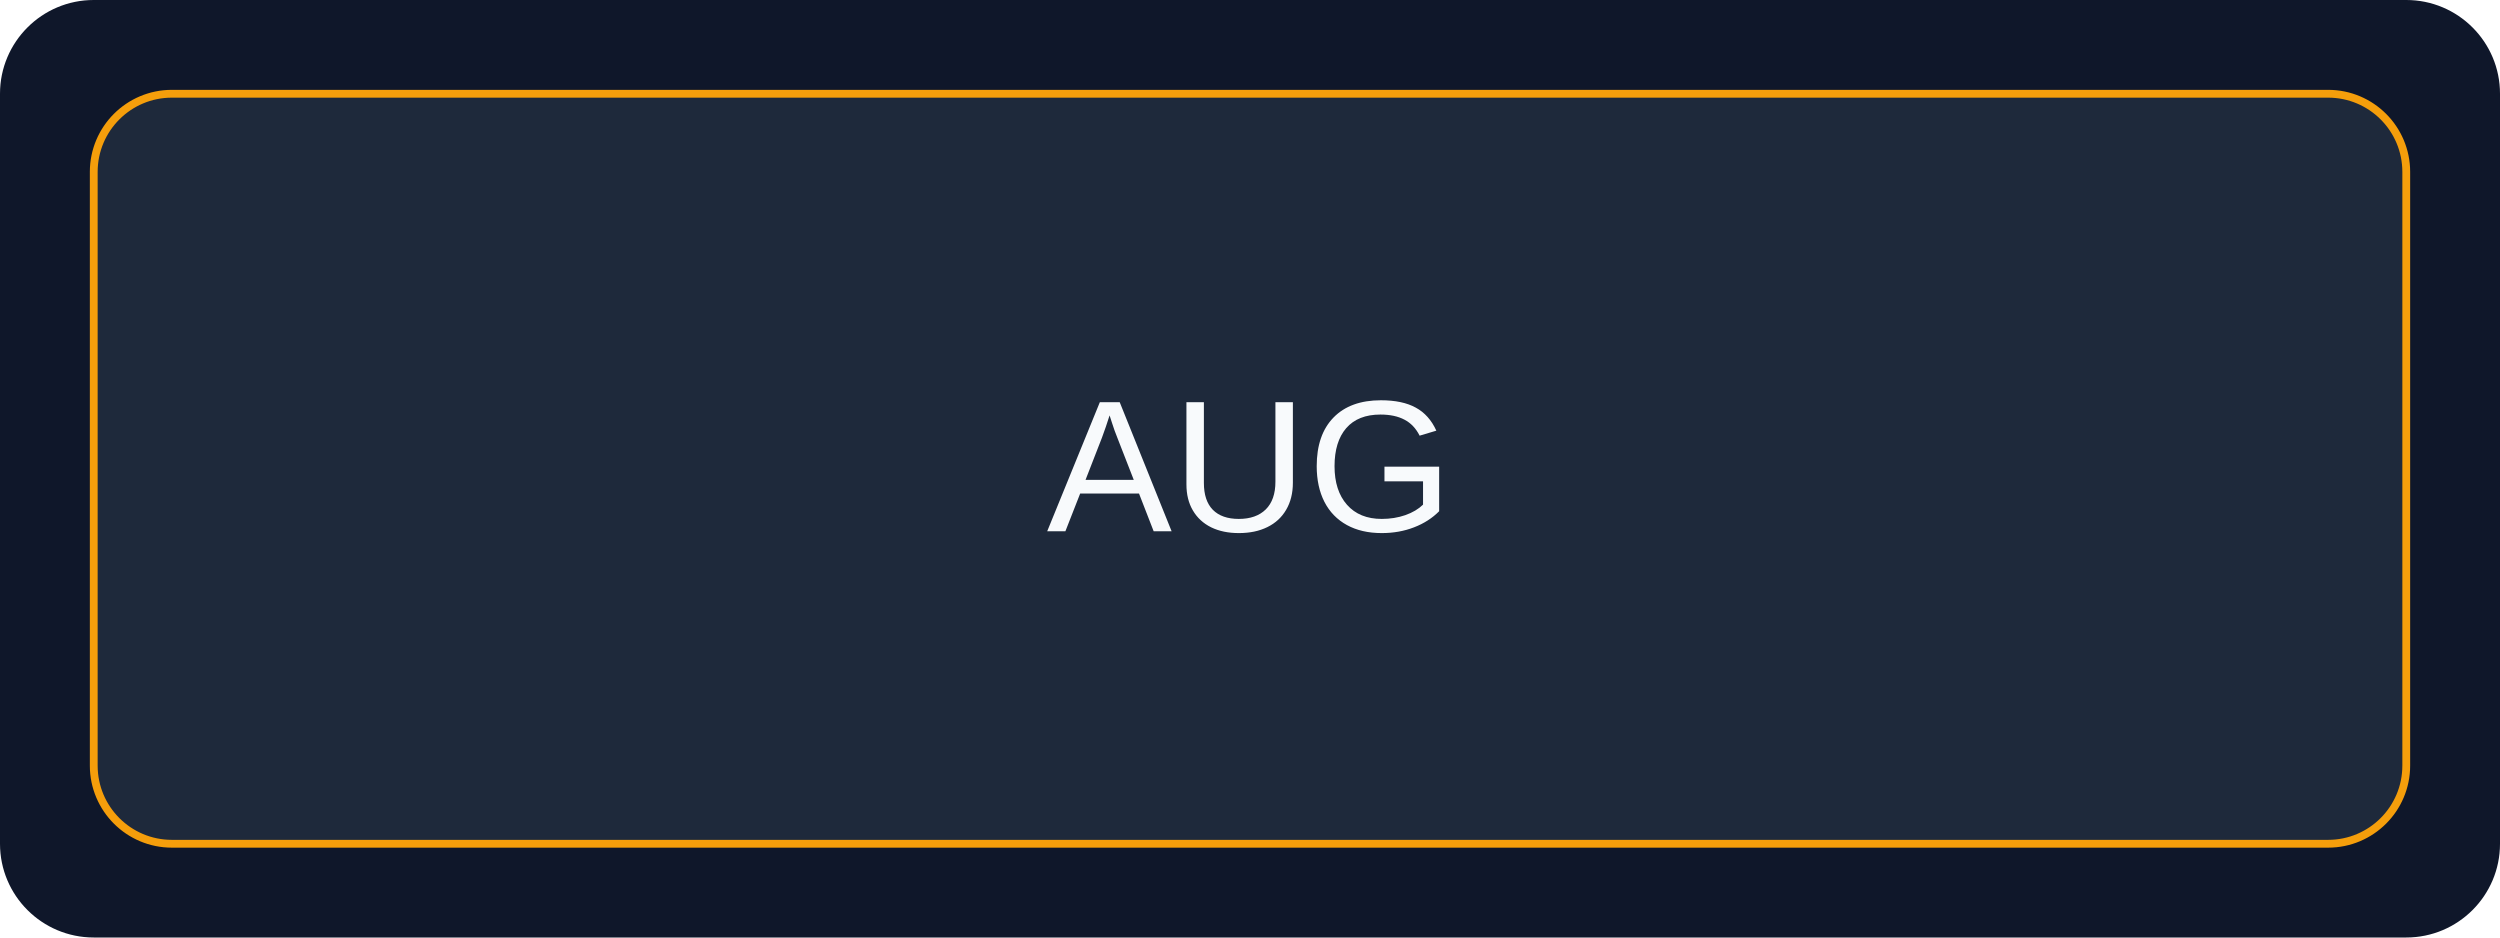
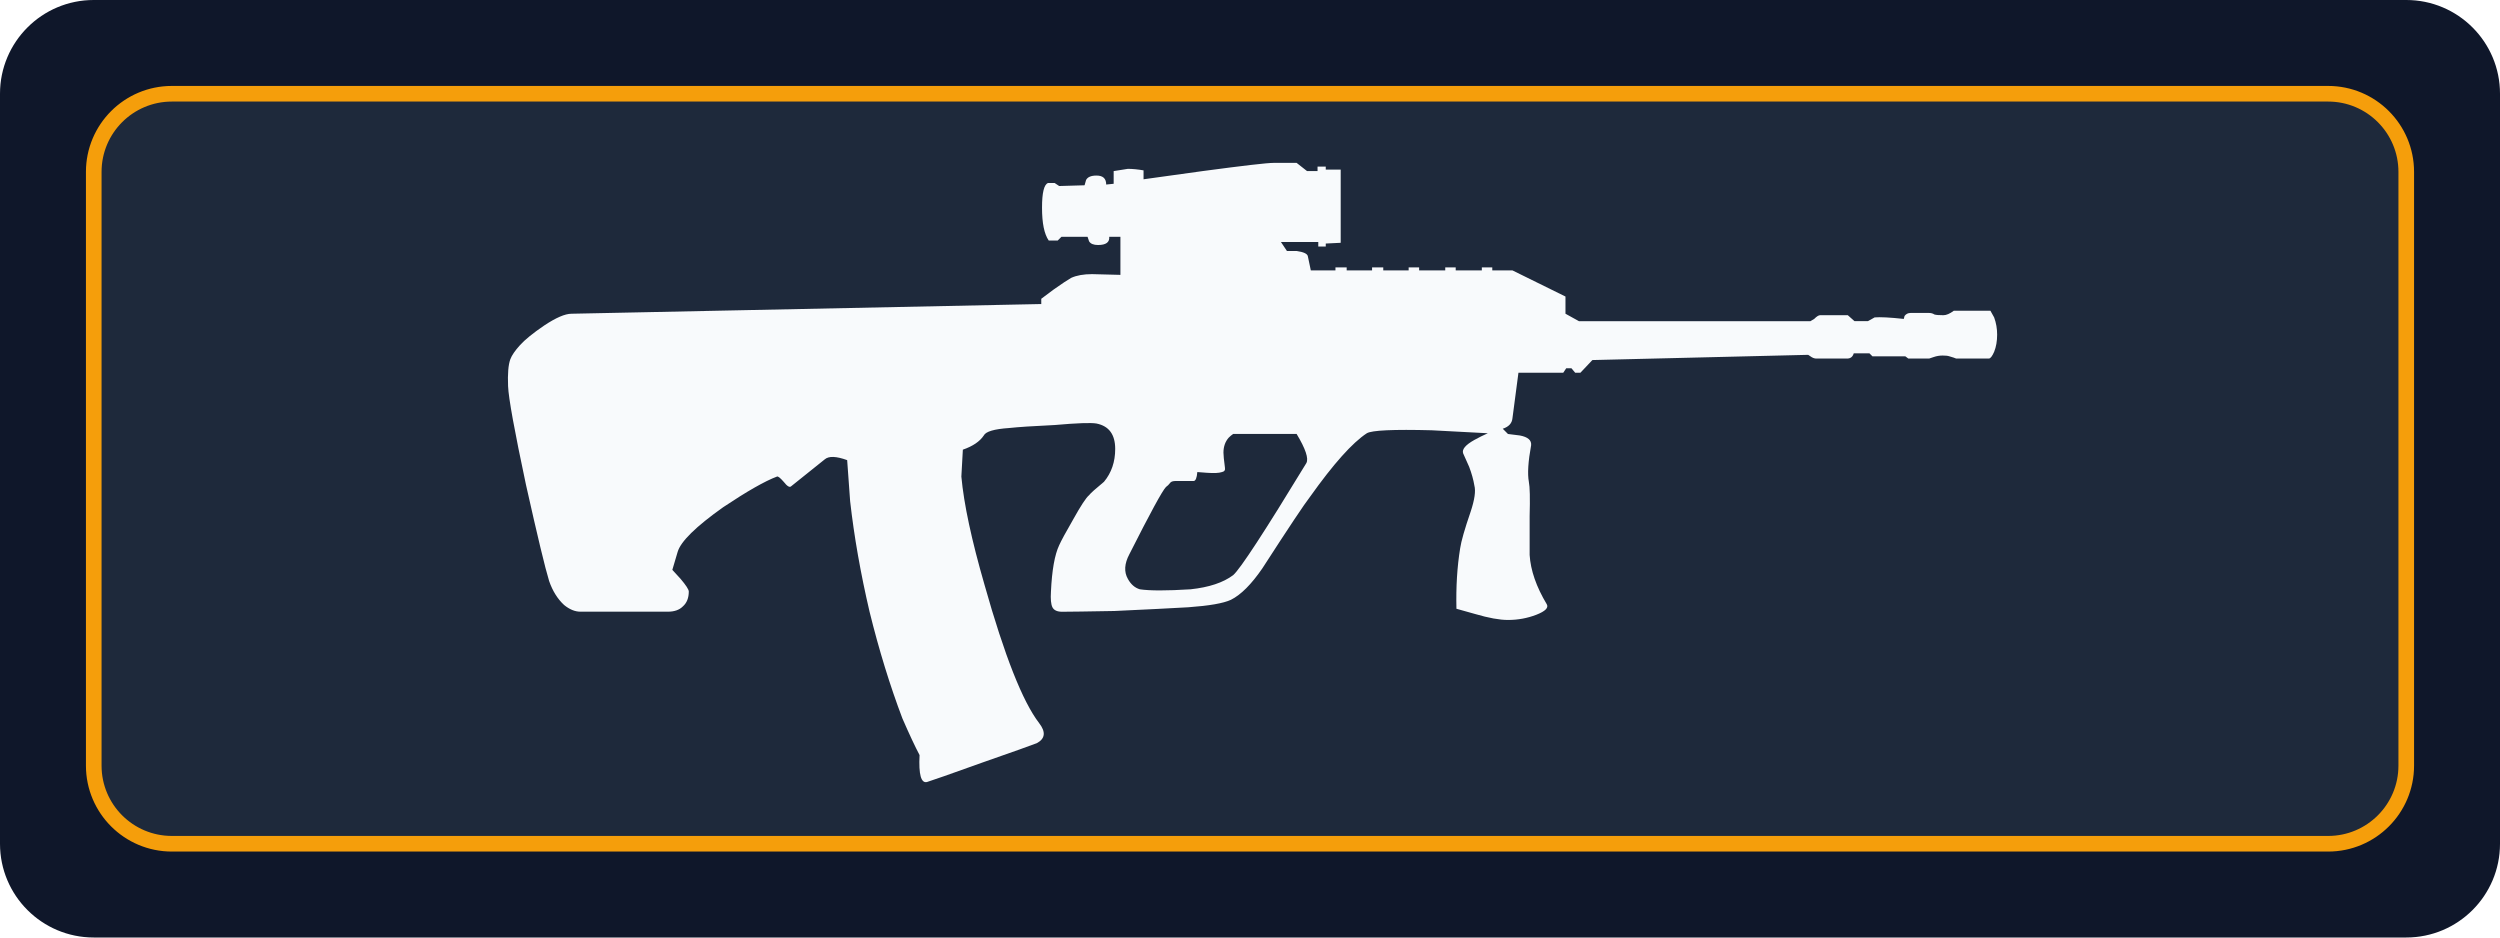
<svg xmlns="http://www.w3.org/2000/svg" viewBox="0 0 320 120">
  <rect width="320" height="120" rx="12" fill="#0f172a" />
-   <rect x="12" y="12" width="296" height="96" rx="10" fill="#1e293b" stroke="#f59e0b" />
-   <text x="160" y="68" font-family="Arial, sans-serif" font-size="24" text-anchor="middle" fill="#f8fafc">AUG</text>
+   <rect x="12" y="12" width="296" height="96" rx="10" fill="#1e293b" stroke="#f59e0b" stroke-width="2" />
+   <g transform="translate(63.31292, 19.2) scale(2.55)">
+     <path d="M37.072,14.253c-0.076,0.051-0.15,0.112-0.226,0.188     c-0.174,0.2-0.262,0.45-0.262,0.75c0,0.126,0.024,0.375,0.074,0.75c0.025,0.123-0.025,0.199-0.149,0.225     c-0.149,0.051-0.399,0.062-0.75,0.037l-0.487-0.037c-0.024,0.299-0.087,0.449-0.188,0.449h-0.9c-0.124,0-0.211,0.026-0.26,0.076     c-0.077,0.099-0.15,0.174-0.227,0.226c-0.174,0.174-0.787,1.298-1.835,3.372c-0.252,0.475-0.277,0.888-0.076,1.239     c0.15,0.274,0.35,0.449,0.601,0.523c0.5,0.075,1.35,0.075,2.548,0c0.925-0.099,1.638-0.336,2.137-0.711     c0.349-0.3,1.574-2.174,3.673-5.624c0.125-0.226-0.037-0.712-0.488-1.462H37.072z M72.271,8.256     c0.075,0.025,0.225,0.037,0.45,0.037c0.149,0,0.325-0.075,0.524-0.225h1.837l0.188,0.336c0.101,0.276,0.15,0.563,0.15,0.863     c0,0.325-0.049,0.613-0.15,0.863c-0.099,0.225-0.188,0.337-0.262,0.337h-1.65c-0.049-0.024-0.162-0.062-0.338-0.112     c-0.074-0.026-0.187-0.038-0.336-0.038c-0.15,0-0.3,0.024-0.45,0.076l-0.225,0.075h-1.048l-0.151-0.112H69.16l-0.15-0.15h-0.788     c-0.05,0.176-0.163,0.263-0.336,0.263h-1.538c-0.1,0-0.2-0.037-0.3-0.112l-0.113-0.075l-10.832,0.262l-0.602,0.637H54.24     l-0.188-0.225h-0.262l-0.15,0.225h-2.249l-0.301,2.288c-0.024,0.25-0.188,0.425-0.486,0.523l0.261,0.263l0.6,0.075     c0.4,0.076,0.587,0.238,0.563,0.488c-0.151,0.824-0.188,1.437-0.114,1.837c0.051,0.249,0.064,0.824,0.039,1.724     c0,1.049,0,1.699,0,1.949c0.049,0.775,0.336,1.6,0.861,2.475c0.1,0.175-0.075,0.35-0.525,0.526     c-0.45,0.174-0.925,0.261-1.424,0.261c-0.424,0-0.974-0.1-1.649-0.299l-0.937-0.263c-0.026-1.1,0.036-2.112,0.187-3.037     c0.051-0.349,0.225-0.962,0.526-1.836c0.199-0.599,0.262-1.036,0.187-1.313c-0.05-0.3-0.138-0.612-0.261-0.937     c-0.151-0.326-0.251-0.551-0.301-0.674c-0.074-0.2,0.112-0.426,0.562-0.677c0.225-0.124,0.449-0.237,0.675-0.336     c-0.9-0.05-1.836-0.1-2.813-0.149c-1.924-0.051-3.01,0-3.26,0.149c-0.726,0.475-1.675,1.538-2.848,3.186     c-0.275,0.35-1.075,1.55-2.399,3.6c-0.549,0.799-1.074,1.324-1.575,1.574c-0.374,0.176-1.086,0.299-2.137,0.375     c-0.849,0.049-2.086,0.112-3.71,0.187c-1.4,0.025-2.274,0.038-2.625,0.038c-0.249,0-0.413-0.075-0.488-0.225     c-0.074-0.15-0.098-0.412-0.074-0.787c0.05-1.075,0.188-1.849,0.412-2.325c0.1-0.226,0.338-0.662,0.712-1.312     c0.376-0.675,0.638-1.075,0.788-1.2c0.075-0.099,0.325-0.324,0.75-0.674c0.375-0.451,0.563-1,0.563-1.65     c0-0.724-0.313-1.149-0.938-1.275c-0.273-0.048-0.974-0.024-2.098,0.075c-1.074,0.05-1.837,0.102-2.286,0.15     c-0.75,0.051-1.174,0.175-1.274,0.375c-0.2,0.3-0.55,0.539-1.051,0.712l-0.075,1.351c0.125,1.374,0.513,3.186,1.163,5.435     c1,3.549,1.913,5.86,2.737,6.934c0.349,0.45,0.311,0.787-0.113,1.013c-0.25,0.1-1.162,0.424-2.737,0.974     c-1.599,0.574-2.523,0.9-2.773,0.975c-0.3,0.075-0.425-0.376-0.375-1.351c-0.224-0.424-0.511-1.036-0.86-1.836     c-0.625-1.65-1.176-3.437-1.65-5.36c-0.45-1.925-0.775-3.774-0.975-5.548l-0.149-2.062c-0.55-0.199-0.924-0.213-1.126-0.038     l-1.686,1.351c-0.074,0.074-0.2,0-0.375-0.225c-0.175-0.2-0.287-0.289-0.337-0.262c-0.6,0.224-1.5,0.737-2.699,1.537     c-1.375,0.975-2.137,1.724-2.288,2.249L8.92,21.075l0.413,0.451c0.274,0.323,0.413,0.538,0.413,0.637     c0,0.324-0.101,0.576-0.301,0.75c-0.174,0.175-0.425,0.262-0.749,0.262H4.31c-0.276,0-0.55-0.113-0.824-0.337     c-0.325-0.3-0.575-0.7-0.75-1.2c-0.2-0.649-0.587-2.262-1.163-4.835c-0.574-2.699-0.875-4.348-0.898-4.949     c-0.025-0.625,0.012-1.074,0.112-1.349c0.075-0.199,0.238-0.437,0.488-0.711c0.25-0.275,0.649-0.6,1.199-0.975     c0.601-0.401,1.063-0.6,1.386-0.6l23.579-0.487V7.468l0.601-0.45c0.424-0.3,0.725-0.5,0.899-0.599     c0.274-0.125,0.624-0.188,1.05-0.188l1.423,0.037V4.358h-0.562c0.025,0.274-0.163,0.411-0.562,0.411     c-0.226,0-0.375-0.062-0.45-0.187l-0.075-0.224h-1.312l-0.188,0.187h-0.449c-0.226-0.325-0.337-0.874-0.337-1.649     c0-0.751,0.1-1.162,0.299-1.238h0.337l0.225,0.15l1.275-0.037l0.074-0.263c0.075-0.149,0.25-0.225,0.524-0.225     c0.327,0,0.487,0.15,0.487,0.451l0.375-0.039V1.059l0.712-0.113c0.225,0,0.488,0.025,0.788,0.076V1.47l2.961-0.411     c2.049-0.274,3.237-0.412,3.56-0.412h1.163l0.524,0.412h0.526V0.833h0.412v0.151h0.75v3.674l-0.75,0.037v0.151h-0.375V4.619     H39.47l0.3,0.45h0.487c0.35,0.051,0.537,0.138,0.562,0.261l0.15,0.713h1.237v-0.15h0.563v0.15h1.275v-0.15h0.562v0.15h1.274     v-0.15h0.526v0.15h1.311v-0.15h0.525v0.15h1.312v-0.15h0.524v0.15h1.012l2.662,1.312v0.863l0.675,0.374h11.621l0.188-0.112     c0.125-0.125,0.224-0.188,0.301-0.188h1.386l0.337,0.299h0.674l0.337-0.188c0.278-0.024,0.764,0,1.463,0.076l0.038-0.148     c0.075-0.101,0.176-0.151,0.3-0.151h0.937C72.108,8.181,72.196,8.206,72.271,8.256z" fill="#f8fafc" />
+   </g>
</svg>
